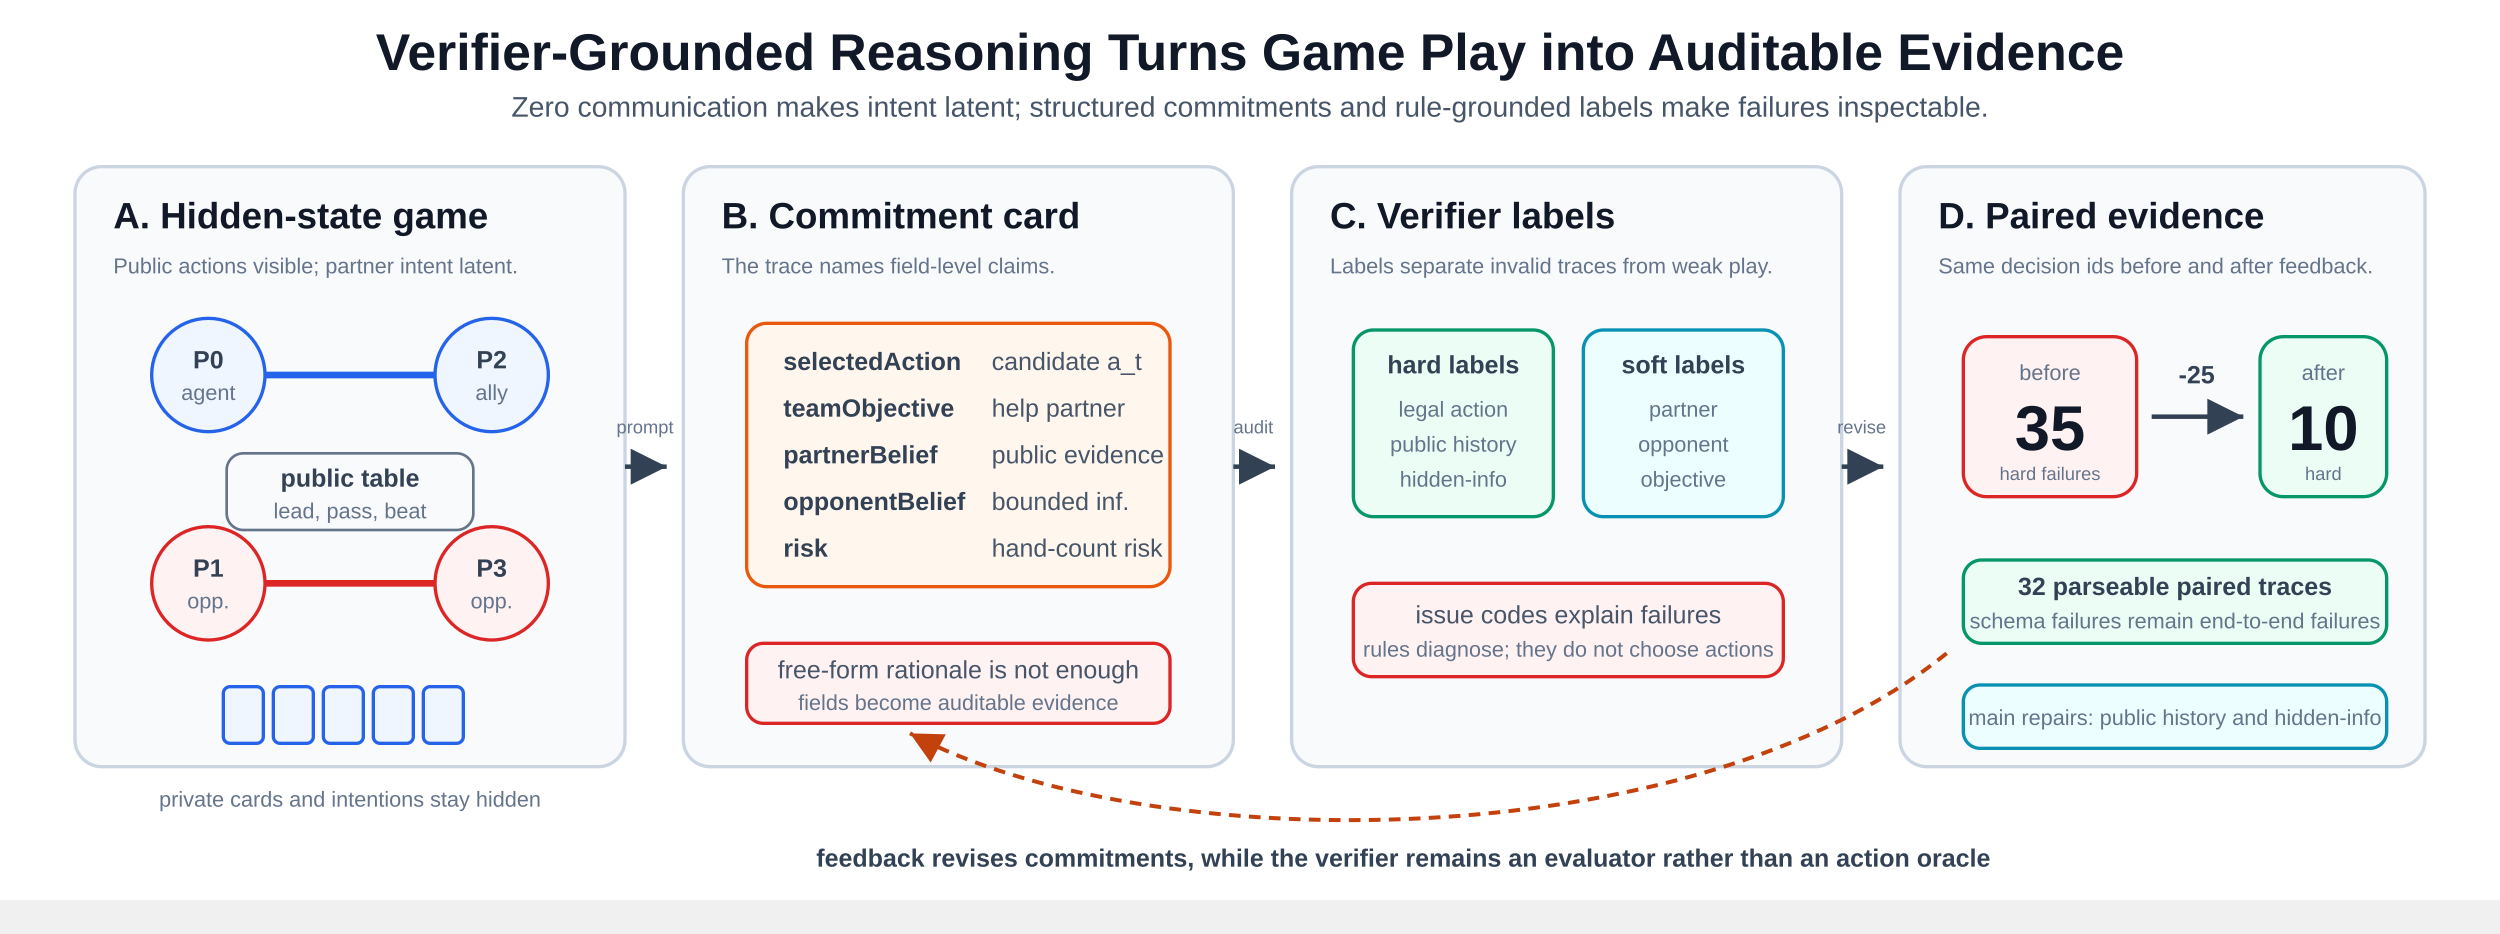
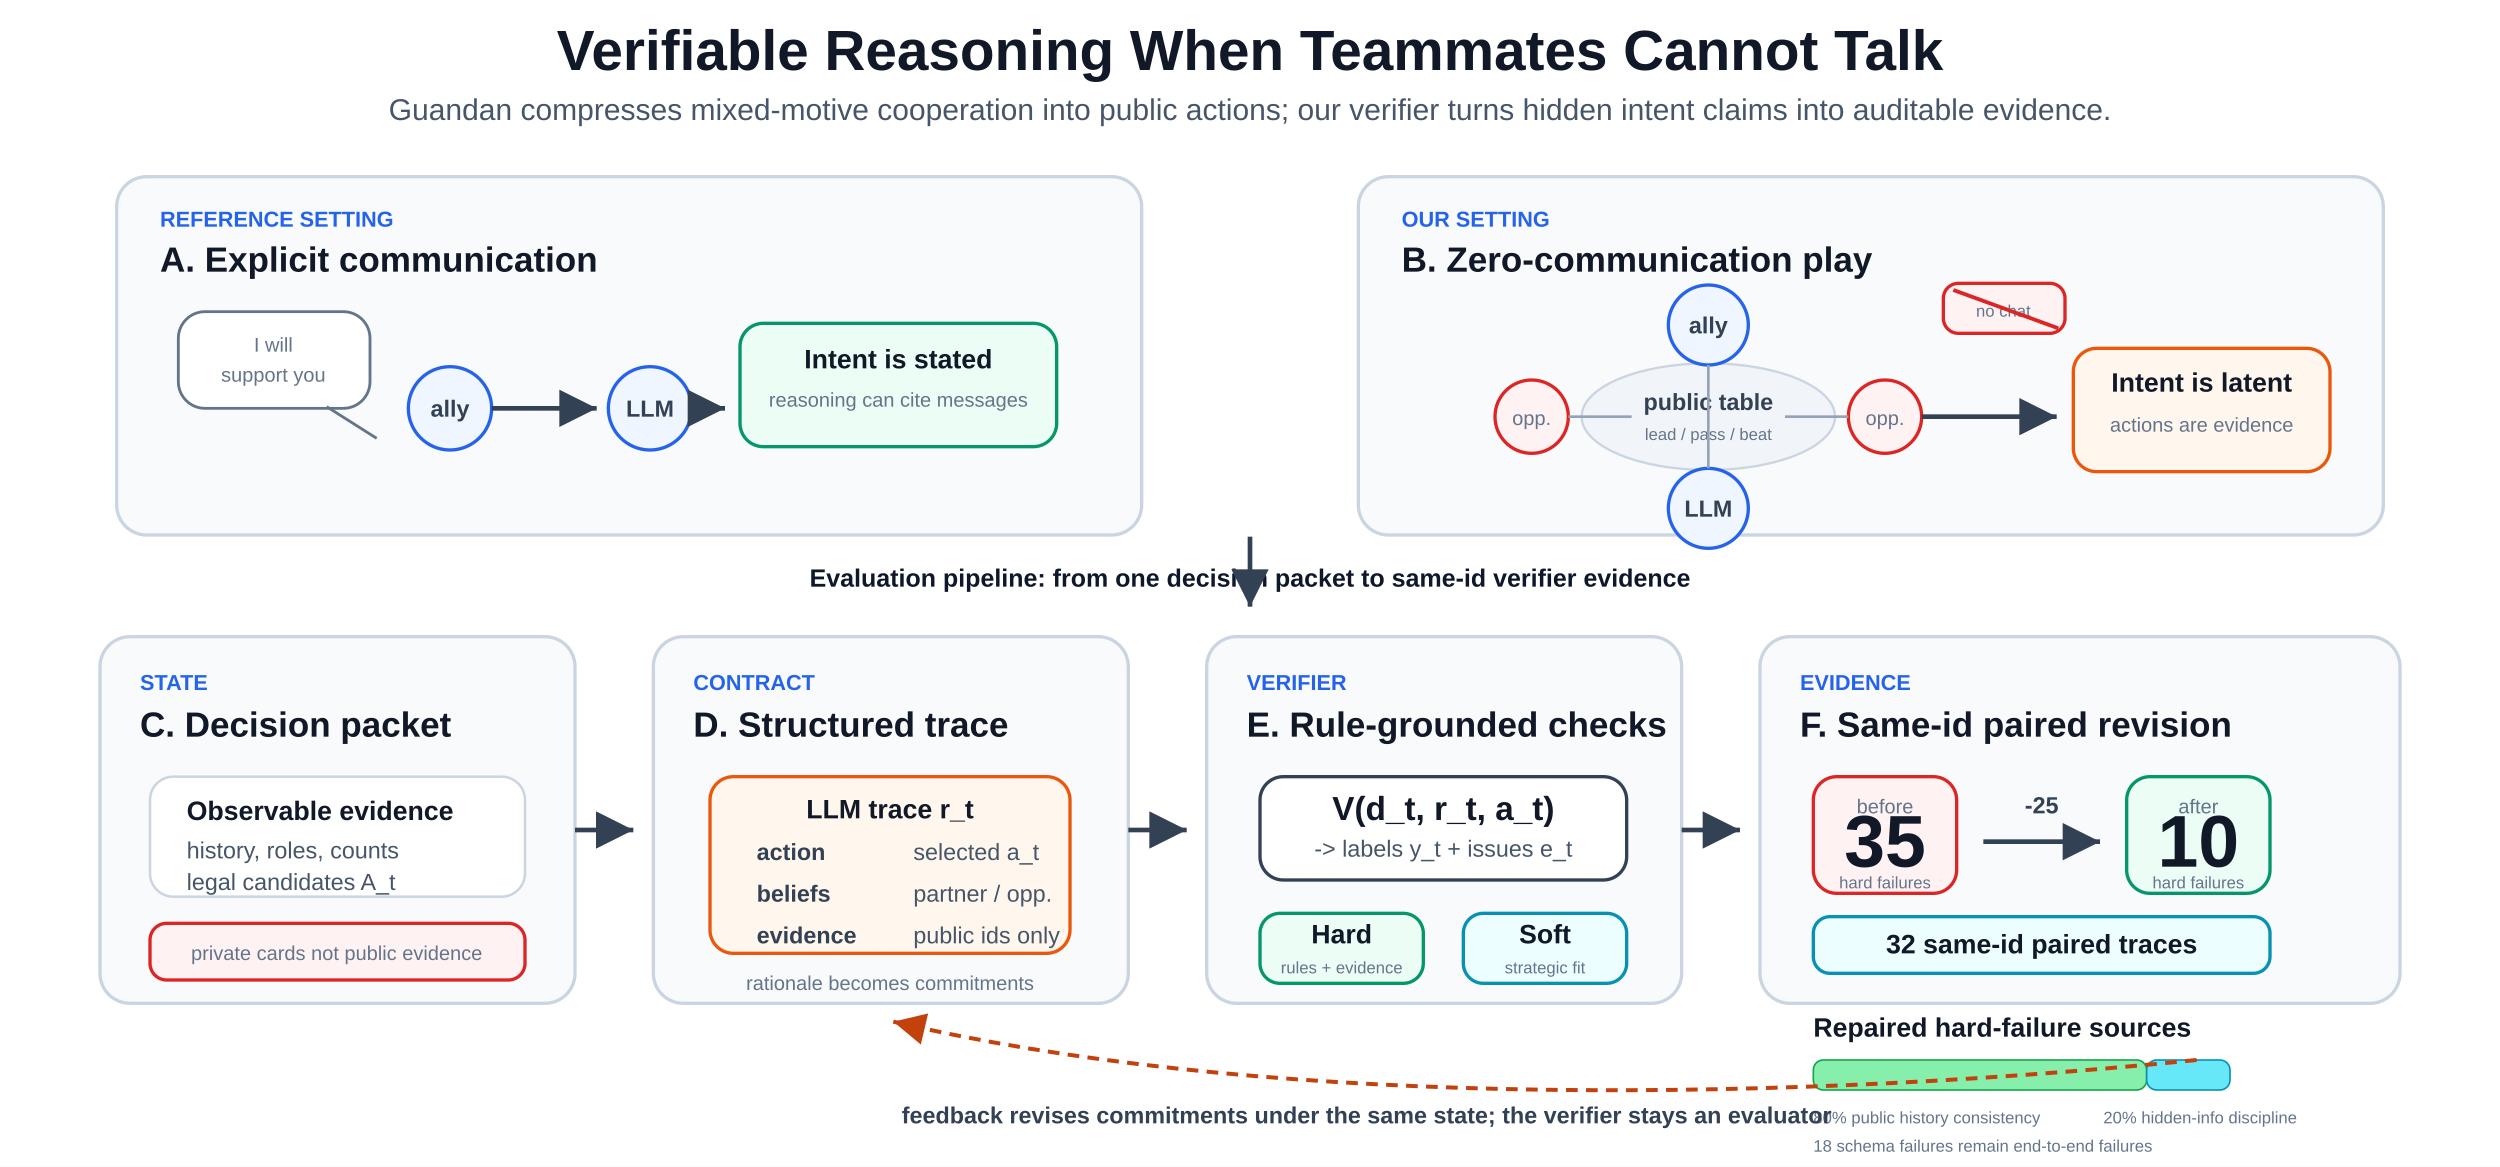
- <svg xmlns="http://www.w3.org/2000/svg" width="1500" height="560" viewBox="0 0 1500 560" role="img" aria-labelledby="title desc">
+ <svg xmlns="http://www.w3.org/2000/svg" width="1500" height="700" viewBox="0 0 1500 700" role="img" aria-labelledby="title desc">
  <defs>
    <marker id="arrow" markerWidth="12" markerHeight="12" refX="10" refY="6" orient="auto" markerUnits="strokeWidth">
      <path d="M2,2 L10,6 L2,10 Z" fill="#334155" />
    </marker>
    <marker id="arrow-orange" markerWidth="12" markerHeight="12" refX="10" refY="6" orient="auto" markerUnits="strokeWidth">
      <path d="M2,2 L10,6 L2,10 Z" fill="#c2410c" />
    </marker>
    <style>
-       .title { font: 700 31px Arial, Helvetica, sans-serif; fill: #111827; }
-       .subtitle { font: 400 17px Arial, Helvetica, sans-serif; fill: #475569; }
-       .panel-title { font: 700 22px Arial, Helvetica, sans-serif; fill: #111827; }
-       .label { font: 700 15px Arial, Helvetica, sans-serif; fill: #334155; }
-       .text { font: 400 15px Arial, Helvetica, sans-serif; fill: #475569; }
-       .small { font: 400 13px Arial, Helvetica, sans-serif; fill: #64748b; }
-       .tiny { font: 400 11px Arial, Helvetica, sans-serif; fill: #64748b; }
-       .metric { font: 700 38px Arial, Helvetica, sans-serif; fill: #111827; }
+       .title { font: 700 34px Arial, Helvetica, sans-serif; fill: #111827; }
+       .subtitle { font: 400 18px Arial, Helvetica, sans-serif; fill: #475569; }
+       .kicker { font: 700 13px Arial, Helvetica, sans-serif; fill: #2563eb; letter-spacing: 0; }
+       .panel-title { font: 700 21px Arial, Helvetica, sans-serif; fill: #111827; }
+       .box-title { font: 700 16px Arial, Helvetica, sans-serif; fill: #111827; }
+       .label { font: 700 14px Arial, Helvetica, sans-serif; fill: #334155; }
+       .text { font: 400 14px Arial, Helvetica, sans-serif; fill: #475569; }
+       .small { font: 400 12px Arial, Helvetica, sans-serif; fill: #64748b; }
+       .tiny { font: 400 10px Arial, Helvetica, sans-serif; fill: #64748b; }
+       .formula { font: 700 20px Arial, Helvetica, sans-serif; fill: #111827; }
+       .bigMetric { font: 700 44px Arial, Helvetica, sans-serif; fill: #111827; }
      .panel { fill: #f8fafc; stroke: #cbd5e1; stroke-width: 2; }
+       .subpanel { fill: #ffffff; stroke: #cbd5e1; stroke-width: 1.5; }
      .blue { fill: #eff6ff; stroke: #2563eb; stroke-width: 2; }
      .red { fill: #fef2f2; stroke: #dc2626; stroke-width: 2; }
      .orange { fill: #fff7ed; stroke: #ea580c; stroke-width: 2; }
      .green { fill: #ecfdf5; stroke: #059669; stroke-width: 2; }
      .cyan { fill: #ecfeff; stroke: #0891b2; stroke-width: 2; }
      .gray { fill: #f8fafc; stroke: #64748b; stroke-width: 1.6; }
-       .line { stroke: #334155; stroke-width: 2.7; fill: none; marker-end: url(#arrow); }
+       .line { stroke: #334155; stroke-width: 2.8; fill: none; marker-end: url(#arrow); }
      .feedback { stroke: #c2410c; stroke-width: 2.4; fill: none; stroke-dasharray: 7 5; marker-end: url(#arrow-orange); }
-       .dash { stroke: #94a3b8; stroke-width: 1.8; fill: none; stroke-dasharray: 6 5; }
+       .thin { stroke: #94a3b8; stroke-width: 1.6; fill: none; }
+       .dashed { stroke: #dc2626; stroke-width: 2; fill: none; stroke-dasharray: 7 5; }
+       .cardText { font: 700 13px Arial, Helvetica, sans-serif; fill: #1e40af; }
+       .bubble { fill: #ffffff; stroke: #64748b; stroke-width: 1.7; }
+       .mutedBand { fill: #f1f5f9; stroke: #cbd5e1; stroke-width: 1.4; }
+       .stageLabel { font: 700 15px Arial, Helvetica, sans-serif; fill: #0f172a; }
    </style>
  </defs>
-   <rect width="1500" height="540" fill="#ffffff" />
-   <text x="750" y="42" text-anchor="middle" class="title">Verifier-Grounded Reasoning Turns Game Play into Auditable Evidence</text>
-   <text x="750" y="70" text-anchor="middle" class="subtitle">Zero communication makes intent latent; structured commitments and rule-grounded labels make failures inspectable.</text>
-   <rect x="45" y="100" width="330" height="360" rx="16" class="panel" />
-   <text x="68" y="137" class="panel-title">A. Hidden-state game</text>
-   <text x="68" y="164" class="small">Public actions visible; partner intent latent.</text>
-   <circle cx="125" cy="225" r="34" class="blue" />
-   <text x="125" y="221" text-anchor="middle" class="label">P0</text>
-   <text x="125" y="240" text-anchor="middle" class="small">agent</text>
-   <circle cx="295" cy="225" r="34" class="blue" />
-   <text x="295" y="221" text-anchor="middle" class="label">P2</text>
-   <text x="295" y="240" text-anchor="middle" class="small">ally</text>
-   <circle cx="125" cy="350" r="34" class="red" />
-   <text x="125" y="346" text-anchor="middle" class="label">P1</text>
-   <text x="125" y="365" text-anchor="middle" class="small">opp.</text>
-   <circle cx="295" cy="350" r="34" class="red" />
-   <text x="295" y="346" text-anchor="middle" class="label">P3</text>
-   <text x="295" y="365" text-anchor="middle" class="small">opp.</text>
-   <path d="M159,225 H261" stroke="#2563eb" stroke-width="4" />
-   <path d="M159,350 H261" stroke="#dc2626" stroke-width="4" />
-   <rect x="136" y="272" width="148" height="46" rx="10" class="gray" />
-   <text x="210" y="292" text-anchor="middle" class="label">public table</text>
-   <text x="210" y="311" text-anchor="middle" class="small">lead, pass, beat</text>
-   <g>
-     <rect x="134" y="412" width="24" height="34" rx="4" class="blue" />
-     <rect x="164" y="412" width="24" height="34" rx="4" class="blue" />
-     <rect x="194" y="412" width="24" height="34" rx="4" class="blue" />
-     <rect x="224" y="412" width="24" height="34" rx="4" class="blue" />
-     <rect x="254" y="412" width="24" height="34" rx="4" class="blue" />
-   </g>
-   <text x="210" y="484" text-anchor="middle" class="small">private cards and intentions stay hidden</text>
-   <rect x="410" y="100" width="330" height="360" rx="16" class="panel" />
-   <text x="433" y="137" class="panel-title">B. Commitment card</text>
-   <text x="433" y="164" class="small">The trace names field-level claims.</text>
-   <rect x="448" y="194" width="254" height="158" rx="12" class="orange" />
-   <text x="470" y="222" class="label">selectedAction</text>
-   <text x="595" y="222" class="text">candidate a_t</text>
-   <text x="470" y="250" class="label">teamObjective</text>
-   <text x="595" y="250" class="text">help partner</text>
-   <text x="470" y="278" class="label">partnerBelief</text>
-   <text x="595" y="278" class="text">public evidence</text>
-   <text x="470" y="306" class="label">opponentBelief</text>
-   <text x="595" y="306" class="text">bounded inf.</text>
-   <text x="470" y="334" class="label">risk</text>
-   <text x="595" y="334" class="text">hand-count risk</text>
-   <rect x="448" y="386" width="254" height="48" rx="10" class="red" />
-   <text x="575" y="407" text-anchor="middle" class="text">free-form rationale is not enough</text>
-   <text x="575" y="426" text-anchor="middle" class="small">fields become auditable evidence</text>
-   <rect x="775" y="100" width="330" height="360" rx="16" class="panel" />
-   <text x="798" y="137" class="panel-title">C. Verifier labels</text>
-   <text x="798" y="164" class="small">Labels separate invalid traces from weak play.</text>
-   <rect x="812" y="198" width="120" height="112" rx="12" class="green" />
-   <text x="872" y="224" text-anchor="middle" class="label">hard labels</text>
-   <text x="872" y="250" text-anchor="middle" class="small">legal action</text>
-   <text x="872" y="271" text-anchor="middle" class="small">public history</text>
-   <text x="872" y="292" text-anchor="middle" class="small">hidden-info</text>
-   <rect x="950" y="198" width="120" height="112" rx="12" class="cyan" />
-   <text x="1010" y="224" text-anchor="middle" class="label">soft labels</text>
-   <text x="1010" y="250" text-anchor="middle" class="small">partner</text>
-   <text x="1010" y="271" text-anchor="middle" class="small">opponent</text>
-   <text x="1010" y="292" text-anchor="middle" class="small">objective</text>
-   <rect x="812" y="350" width="258" height="56" rx="11" class="red" />
-   <text x="941" y="374" text-anchor="middle" class="text">issue codes explain failures</text>
-   <text x="941" y="394" text-anchor="middle" class="small">rules diagnose; they do not choose actions</text>
-   <rect x="1140" y="100" width="315" height="360" rx="16" class="panel" />
-   <text x="1163" y="137" class="panel-title">D. Paired evidence</text>
-   <text x="1163" y="164" class="small">Same decision ids before and after feedback.</text>
-   <rect x="1178" y="202" width="104" height="96" rx="14" class="red" />
-   <text x="1230" y="228" text-anchor="middle" class="small">before</text>
-   <text x="1230" y="270" text-anchor="middle" class="metric">35</text>
-   <text x="1230" y="288" text-anchor="middle" class="tiny">hard failures</text>
-   <path d="M1291,250 H1346" class="line" />
-   <text x="1318" y="230" text-anchor="middle" class="label">-25</text>
-   <rect x="1356" y="202" width="76" height="96" rx="14" class="green" />
-   <text x="1394" y="228" text-anchor="middle" class="small">after</text>
-   <text x="1394" y="270" text-anchor="middle" class="metric">10</text>
-   <text x="1394" y="288" text-anchor="middle" class="tiny">hard</text>
-   <rect x="1178" y="336" width="254" height="50" rx="11" class="green" />
-   <text x="1305" y="357" text-anchor="middle" class="label">32 parseable paired traces</text>
-   <text x="1305" y="377" text-anchor="middle" class="small">schema failures remain end-to-end failures</text>
-   <rect x="1178" y="411" width="254" height="38" rx="10" class="cyan" />
-   <text x="1305" y="435" text-anchor="middle" class="small">main repairs: public history and hidden-info</text>
-   <path d="M375,280 H400" class="line" />
-   <text x="387" y="260" text-anchor="middle" class="tiny">prompt</text>
-   <path d="M740,280 H765" class="line" />
-   <text x="752" y="260" text-anchor="middle" class="tiny">audit</text>
-   <path d="M1105,280 H1130" class="line" />
-   <text x="1117" y="260" text-anchor="middle" class="tiny">revise</text>
-   <path d="M1168,392 C1015,516 688,516 546,440" class="feedback" />
-   <text x="842" y="520" text-anchor="middle" class="label">feedback revises commitments, while the verifier remains an evaluator rather than an action oracle</text>
+   <rect width="1500" height="700" fill="#ffffff" />
+   <text x="750" y="42" text-anchor="middle" class="title">Verifiable Reasoning When Teammates Cannot Talk</text>
+   <text x="750" y="72" text-anchor="middle" class="subtitle">Guandan compresses mixed-motive cooperation into public actions; our verifier turns hidden intent claims into auditable evidence.</text>
+   <rect x="70" y="106" width="615" height="215" rx="18" class="panel" />
+   <text x="96" y="136" class="kicker">REFERENCE SETTING</text>
+   <text x="96" y="163" class="panel-title">A. Explicit communication</text>
+   <rect x="107" y="187" width="115" height="58" rx="16" class="bubble" />
+   <text x="164" y="211" text-anchor="middle" class="small">I will</text>
+   <text x="164" y="229" text-anchor="middle" class="small">support you</text>
+   <path d="M196,244 L226,263" stroke="#64748b" stroke-width="1.7" fill="none" />
+   <circle cx="270" cy="245" r="25" class="blue" />
+   <text x="270" y="250" text-anchor="middle" class="label">ally</text>
+   <circle cx="390" cy="245" r="25" class="blue" />
+   <text x="390" y="250" text-anchor="middle" class="label">LLM</text>
+   <rect x="444" y="194" width="190" height="74" rx="14" class="green" />
+   <text x="539" y="221" text-anchor="middle" class="box-title">Intent is stated</text>
+   <text x="539" y="244" text-anchor="middle" class="small">reasoning can cite messages</text>
+   <path d="M295,245 H358" class="line" />
+   <path d="M415,245 H435" class="line" />
+   <rect x="815" y="106" width="615" height="215" rx="18" class="panel" />
+   <text x="841" y="136" class="kicker">OUR SETTING</text>
+   <text x="841" y="163" class="panel-title">B. Zero-communication play</text>
+   <ellipse cx="1025" cy="250" rx="76" ry="32" class="mutedBand" />
+   <text x="1025" y="246" text-anchor="middle" class="label">public table</text>
+   <text x="1025" y="264" text-anchor="middle" class="tiny">lead / pass / beat</text>
+   <circle cx="1025" cy="195" r="24" class="blue" />
+   <text x="1025" y="200" text-anchor="middle" class="label">ally</text>
+   <circle cx="1025" cy="305" r="24" class="blue" />
+   <text x="1025" y="310" text-anchor="middle" class="label">LLM</text>
+   <circle cx="919" cy="250" r="22" class="red" />
+   <text x="919" y="255" text-anchor="middle" class="small">opp.</text>
+   <circle cx="1131" cy="250" r="22" class="red" />
+   <text x="1131" y="255" text-anchor="middle" class="small">opp.</text>
+   <path d="M1025,219 V281" class="thin" />
+   <path d="M941,250 H979" class="thin" />
+   <path d="M1071,250 H1109" class="thin" />
+   <rect x="1166" y="170" width="73" height="30" rx="9" class="red" />
+   <text x="1202" y="190" text-anchor="middle" class="tiny">no chat</text>
+   <path d="M1172,174 L1235,197" stroke="#dc2626" stroke-width="2.3" />
+   <rect x="1244" y="209" width="154" height="74" rx="14" class="orange" />
+   <text x="1321" y="235" text-anchor="middle" class="box-title">Intent is latent</text>
+   <text x="1321" y="259" text-anchor="middle" class="small">actions are evidence</text>
+   <path d="M1153,250 H1234" class="line" />
+   <text x="750" y="352" text-anchor="middle" class="stageLabel">Evaluation pipeline: from one decision packet to same-id verifier evidence</text>
+   <path d="M750,322 V364" class="line" />
+   <rect x="60" y="382" width="285" height="220" rx="18" class="panel" />
+   <text x="84" y="414" class="kicker">STATE</text>
+   <text x="84" y="442" class="panel-title">C. Decision packet</text>
+   <rect x="90" y="466" width="225" height="72" rx="14" class="subpanel" />
+   <text x="112" y="492" class="box-title">Observable evidence</text>
+   <text x="112" y="515" class="text">history, roles, counts</text>
+   <text x="112" y="534" class="text">legal candidates A_t</text>
+   <rect x="90" y="554" width="225" height="34" rx="10" class="red" />
+   <text x="202" y="576" text-anchor="middle" class="small">private cards not public evidence</text>
+   <rect x="392" y="382" width="285" height="220" rx="18" class="panel" />
+   <text x="416" y="414" class="kicker">CONTRACT</text>
+   <text x="416" y="442" class="panel-title">D. Structured trace</text>
+   <rect x="426" y="466" width="216" height="106" rx="14" class="orange" />
+   <text x="534" y="491" text-anchor="middle" class="box-title">LLM trace r_t</text>
+   <text x="454" y="516" class="label">action</text>
+   <text x="548" y="516" class="text">selected a_t</text>
+   <text x="454" y="541" class="label">beliefs</text>
+   <text x="548" y="541" class="text">partner / opp.</text>
+   <text x="454" y="566" class="label">evidence</text>
+   <text x="548" y="566" class="text">public ids only</text>
+   <text x="534" y="594" text-anchor="middle" class="small">rationale becomes commitments</text>
+   <rect x="724" y="382" width="285" height="220" rx="18" class="panel" />
+   <text x="748" y="414" class="kicker">VERIFIER</text>
+   <text x="748" y="442" class="panel-title">E. Rule-grounded checks</text>
+   <rect x="756" y="466" width="220" height="62" rx="14" fill="#ffffff" stroke="#334155" stroke-width="2" />
+   <text x="866" y="492" text-anchor="middle" class="formula">V(d_t, r_t, a_t)</text>
+   <text x="866" y="514" text-anchor="middle" class="text">-&gt; labels y_t + issues e_t</text>
+   <rect x="756" y="548" width="98" height="42" rx="12" class="green" />
+   <text x="805" y="566" text-anchor="middle" class="box-title">Hard</text>
+   <text x="805" y="584" text-anchor="middle" class="tiny">rules + evidence</text>
+   <rect x="878" y="548" width="98" height="42" rx="12" class="cyan" />
+   <text x="927" y="566" text-anchor="middle" class="box-title">Soft</text>
+   <text x="927" y="584" text-anchor="middle" class="tiny">strategic fit</text>
+   <rect x="1056" y="382" width="384" height="220" rx="18" class="panel" />
+   <text x="1080" y="414" class="kicker">EVIDENCE</text>
+   <text x="1080" y="442" class="panel-title">F. Same-id paired revision</text>
+   <rect x="1088" y="466" width="86" height="70" rx="14" class="red" />
+   <text x="1131" y="488" text-anchor="middle" class="small">before</text>
+   <text x="1131" y="520" text-anchor="middle" class="bigMetric">35</text>
+   <text x="1131" y="533" text-anchor="middle" class="tiny">hard failures</text>
+   <path d="M1190,505 H1260" class="line" />
+   <text x="1225" y="488" text-anchor="middle" class="label">-25</text>
+   <rect x="1276" y="466" width="86" height="70" rx="14" class="green" />
+   <text x="1319" y="488" text-anchor="middle" class="small">after</text>
+   <text x="1319" y="520" text-anchor="middle" class="bigMetric">10</text>
+   <text x="1319" y="533" text-anchor="middle" class="tiny">hard failures</text>
+   <rect x="1088" y="550" width="274" height="34" rx="10" class="cyan" />
+   <text x="1225" y="572" text-anchor="middle" class="box-title">32 same-id paired traces</text>
+   <text x="1088" y="622" class="box-title">Repaired hard-failure sources</text>
+   <rect x="1088" y="636" width="200" height="18" rx="6" fill="#86efac" stroke="#16a34a" />
+   <rect x="1288" y="636" width="50" height="18" rx="6" fill="#67e8f9" stroke="#0891b2" />
+   <text x="1088" y="674" class="tiny">80% public history consistency</text>
+   <text x="1262" y="674" class="tiny">20% hidden-info discipline</text>
+   <text x="1088" y="691" class="tiny">18 schema failures remain end-to-end failures</text>
+   <path d="M345,498 H380" class="line" />
+   <path d="M677,498 H712" class="line" />
+   <path d="M1009,498 H1044" class="line" />
+   <path d="M1318,636 C1040,664 744,662 536,613" class="feedback" />
+   <text x="820" y="674" text-anchor="middle" class="label">feedback revises commitments under the same state; the verifier stays an evaluator</text>
</svg>
